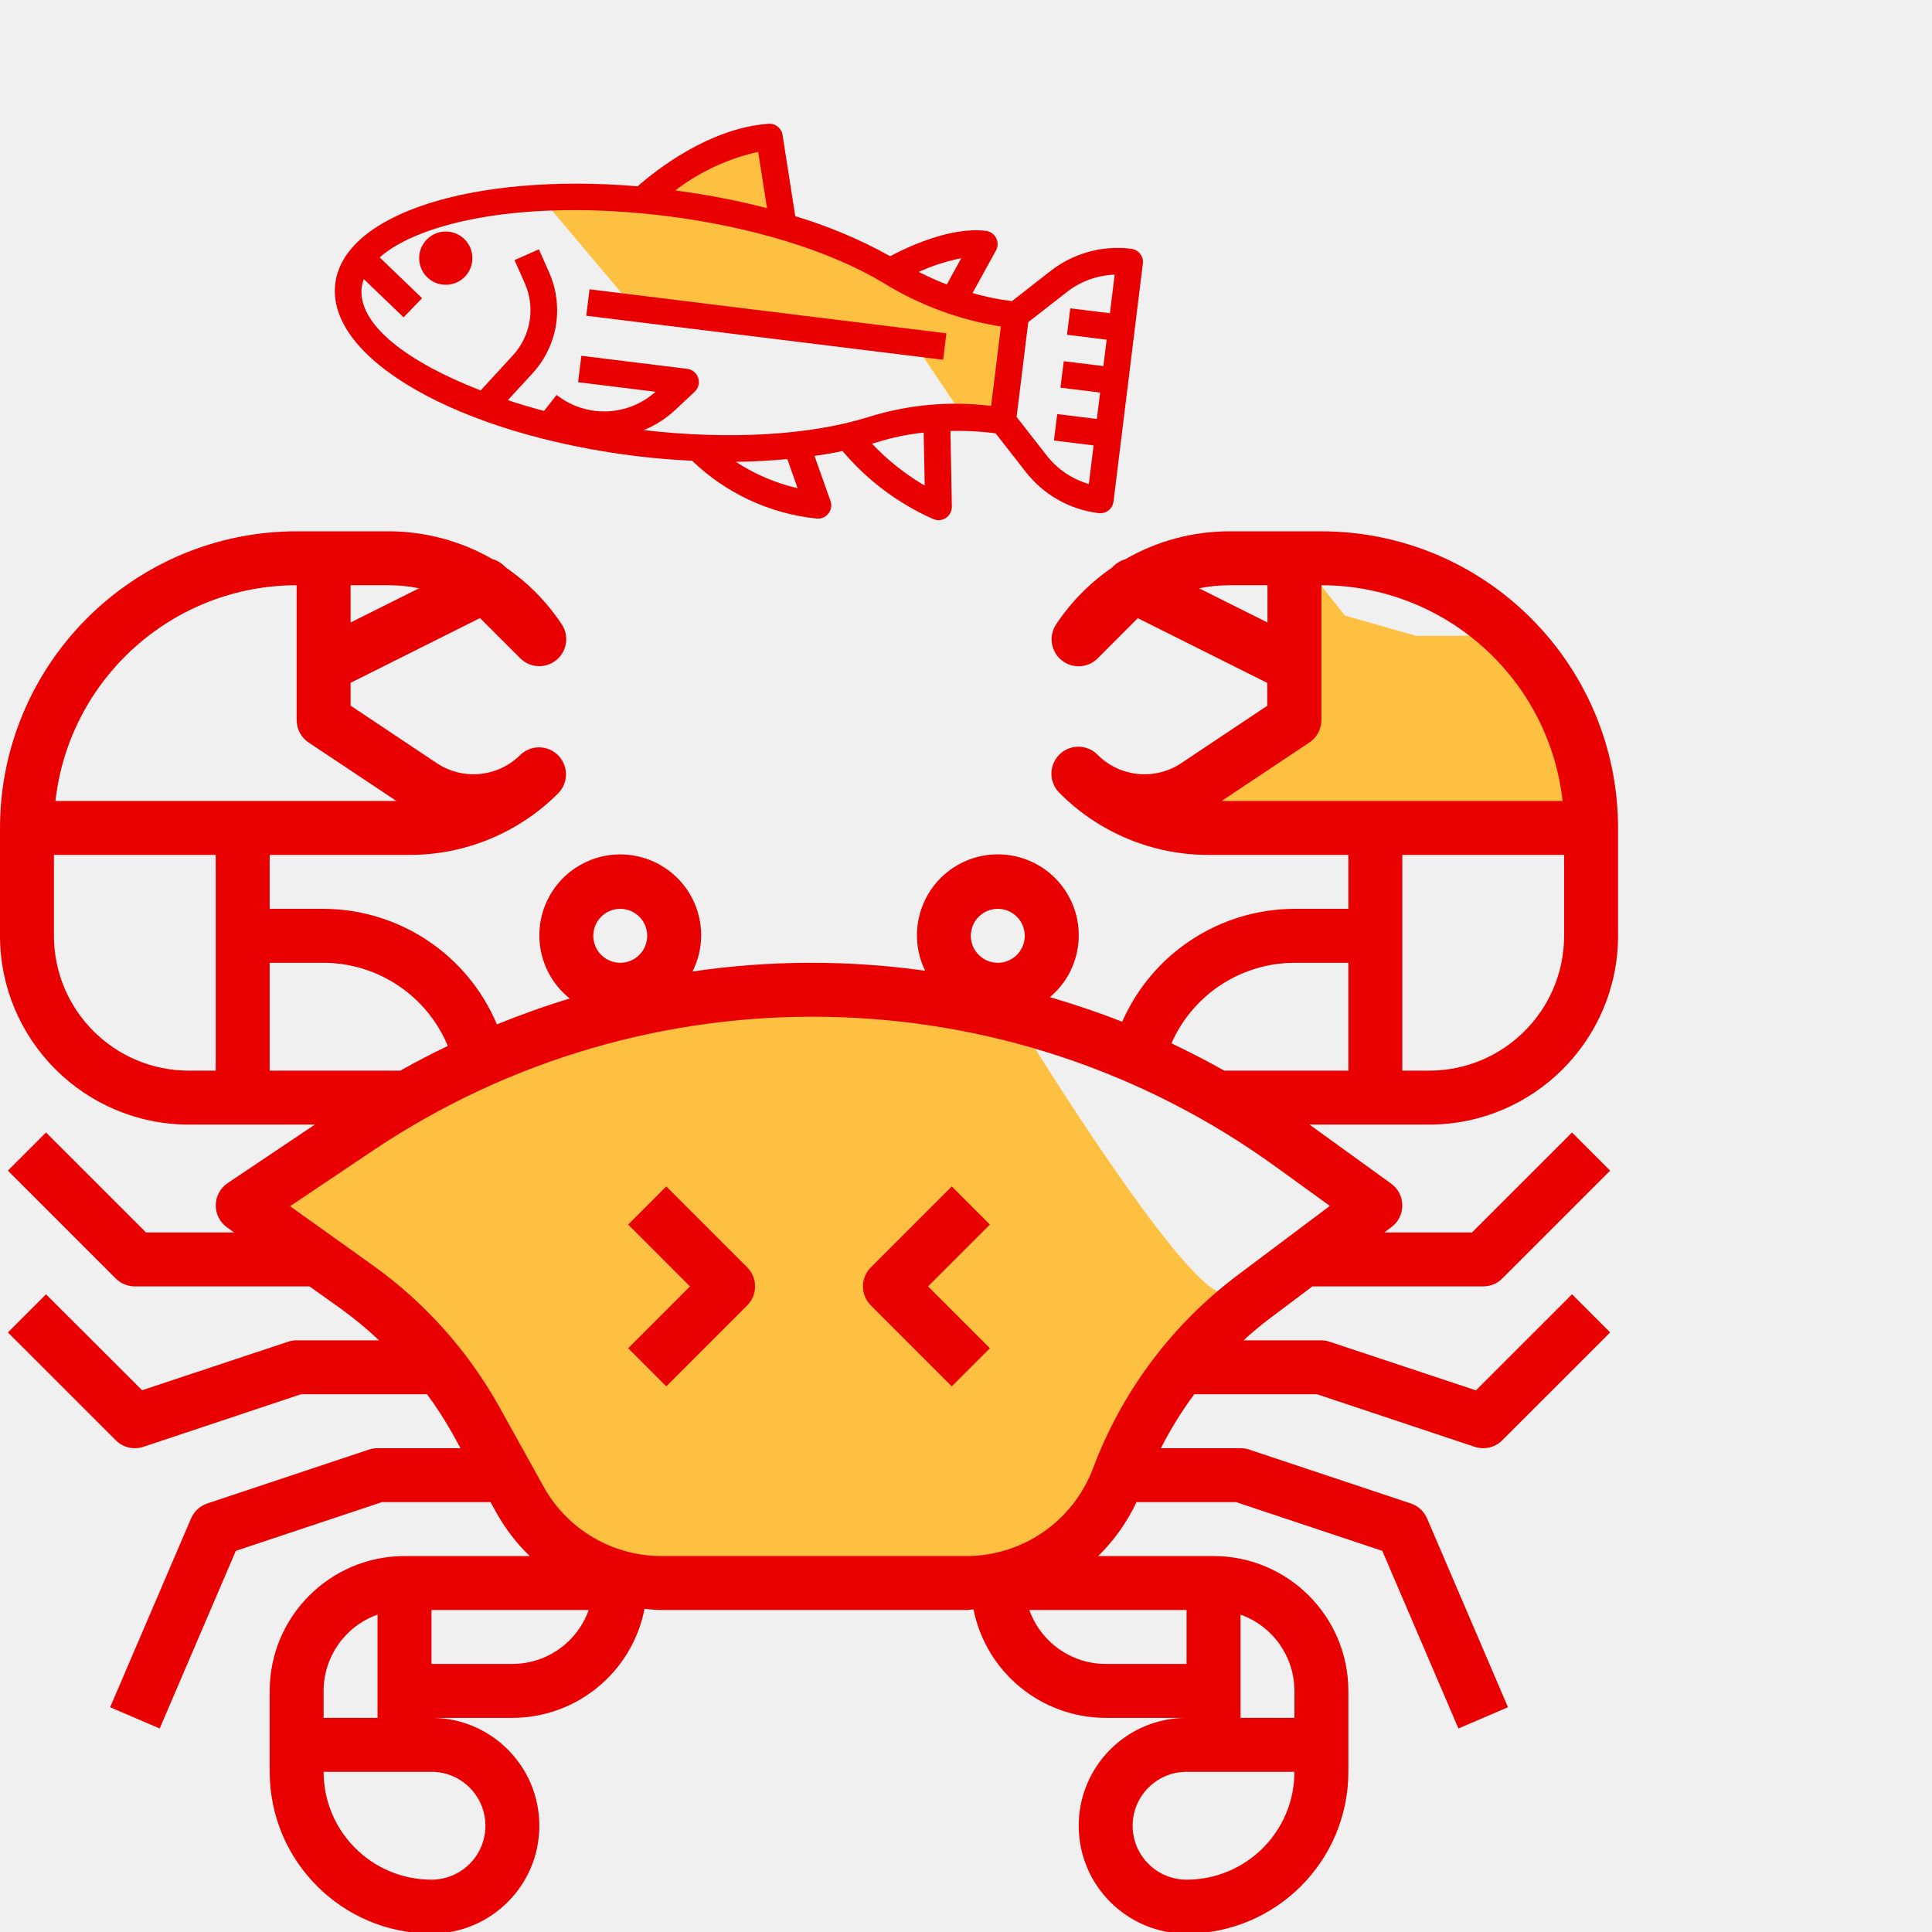
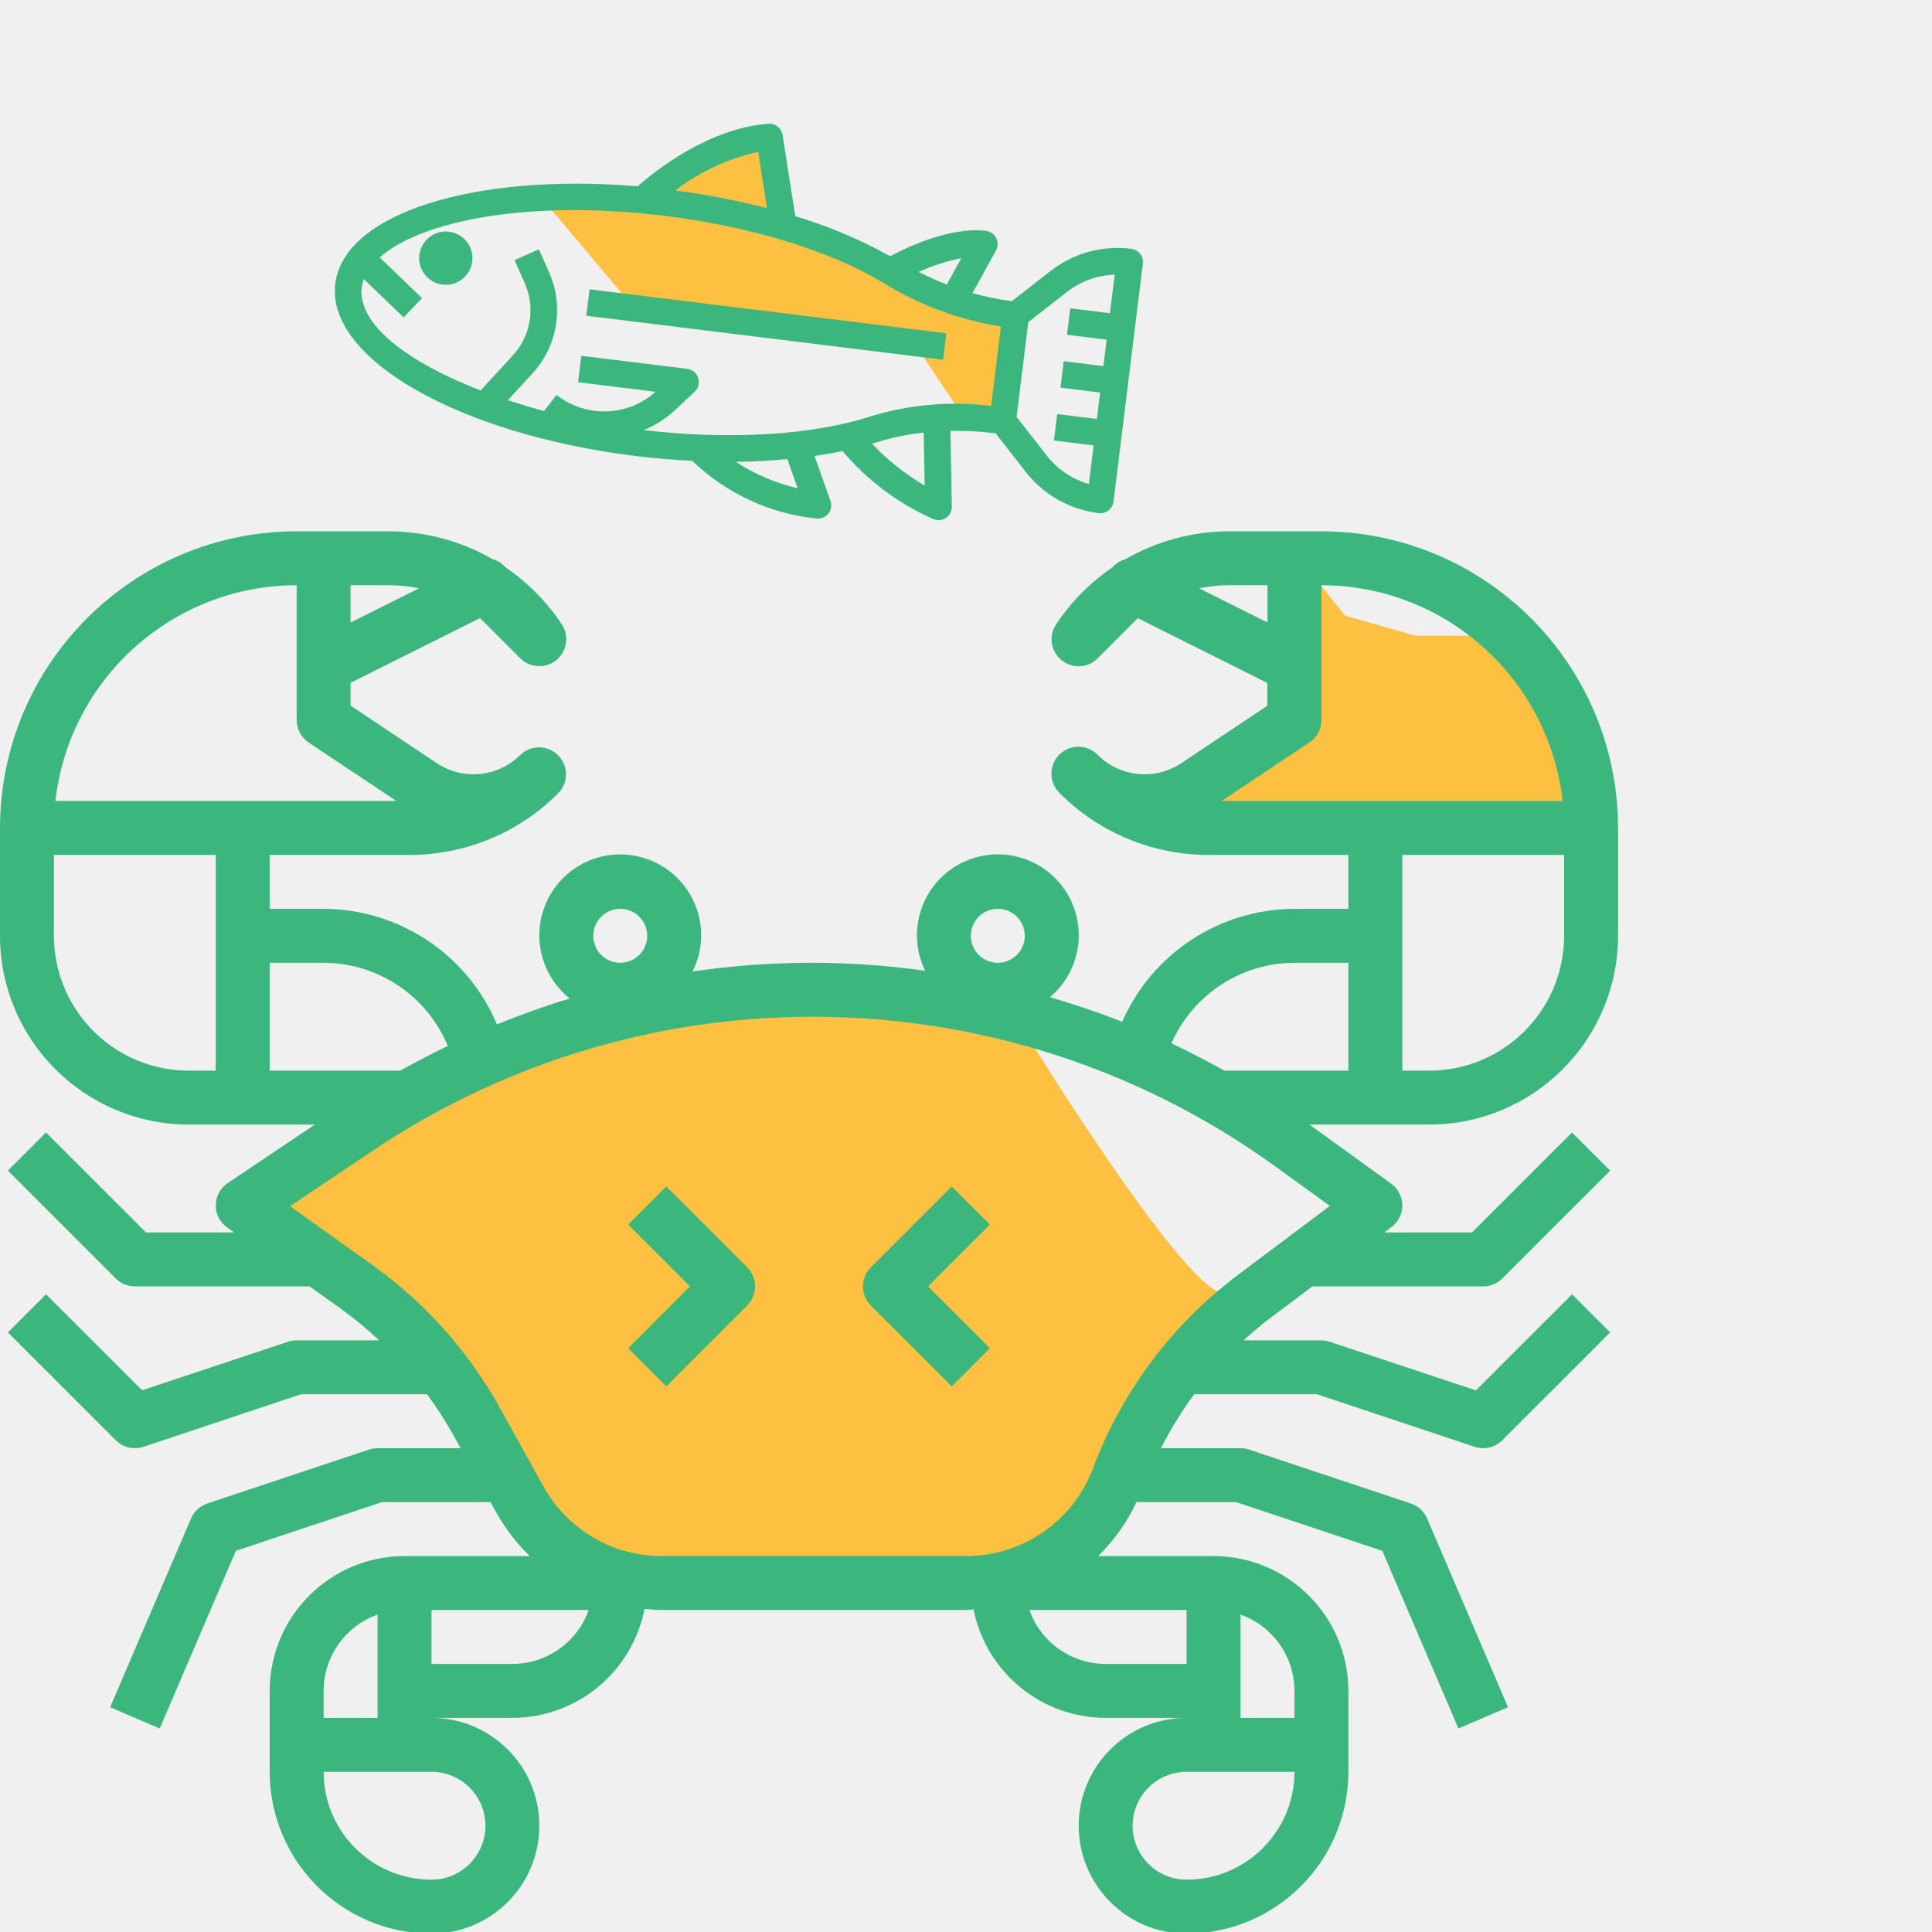
<svg xmlns="http://www.w3.org/2000/svg" width="80" height="80" viewBox="0 0 80 80" fill="none">
  <g clip-path="url(#clip0)">
    <path d="M28.475 41.821C23.115 41.821 14.517 47.125 10.887 49.777L12.144 51.452L14.238 52.708L16.75 55.64L19.262 58.152L21.356 62.34L24.706 64.852C27.079 65.131 31.909 65.69 32.244 65.69C32.579 65.69 37.688 65.131 40.2 64.852L44.806 63.596C45.225 62.758 46.23 61 46.9 60.665C47.57 60.33 47.737 58.85 47.737 58.152L50.669 55.64C51.227 54.942 52.009 53.546 50.669 53.546C49.329 53.546 44.248 45.729 41.875 41.821H38.106H28.475Z" fill="#FDC040" />
    <path d="M53.181 27.583C53.46 26.467 54.019 24.066 54.019 23.396L55.694 25.49L58.625 26.327H62.812L64.906 29.258V32.608V33.865H62.812H59.881H55.694H51.925L48.994 32.608L50.669 31.352L53.181 30.096V27.583Z" fill="#FDC040" />
-     <path d="M54.717 22H50.92C49.403 21.999 47.911 22.398 46.597 23.157C46.411 23.208 46.241 23.307 46.105 23.444L46.041 23.508C45.129 24.134 44.344 24.93 43.732 25.853C43.414 26.33 43.509 26.972 43.953 27.335C44.397 27.7 45.044 27.668 45.451 27.262L47.114 25.598L52.475 28.278V29.224L48.91 31.603C47.824 32.324 46.381 32.181 45.457 31.262C45.177 30.971 44.761 30.855 44.371 30.957C43.981 31.059 43.676 31.364 43.574 31.755C43.471 32.145 43.588 32.56 43.878 32.841C45.514 34.485 47.74 35.407 50.059 35.4H55.833V37.633H53.6C50.507 37.643 47.71 39.476 46.467 42.309C45.485 41.921 44.487 41.586 43.475 41.29C44.81 40.168 45.06 38.209 44.05 36.787C43.04 35.365 41.108 34.956 39.608 35.846C38.109 36.736 37.544 38.629 38.309 40.196C35.112 39.747 31.868 39.757 28.675 40.228C28.907 39.77 29.03 39.264 29.033 38.75C29.043 37.185 27.968 35.822 26.443 35.467C24.919 35.112 23.352 35.859 22.669 37.267C21.986 38.676 22.369 40.369 23.592 41.346C22.572 41.653 21.57 42.016 20.576 42.417C19.361 39.528 16.535 37.644 13.4 37.633H11.167V35.4H16.941C19.261 35.407 21.487 34.484 23.123 32.84C23.546 32.401 23.54 31.705 23.109 31.274C22.678 30.843 21.982 30.837 21.544 31.261C20.62 32.18 19.176 32.324 18.09 31.603L14.517 29.219V28.274L19.876 25.593L21.541 27.257C21.947 27.663 22.594 27.695 23.038 27.331C23.482 26.967 23.578 26.326 23.259 25.848C22.647 24.926 21.863 24.13 20.95 23.503L20.886 23.439C20.75 23.303 20.58 23.203 20.394 23.153C19.081 22.397 17.594 22 16.08 22H12.283C5.503 22.008 0.008 27.503 0 34.283V38.75C0.005 43.065 3.502 46.562 7.817 46.567H13.038L9.428 48.989C9.124 49.193 8.939 49.533 8.934 49.9C8.928 50.266 9.103 50.611 9.401 50.825L9.693 51.033H6.046L1.906 46.894L0.327 48.473L4.794 52.94C5.003 53.149 5.287 53.267 5.583 53.267H12.818L14.143 54.213C14.688 54.607 15.207 55.037 15.696 55.5H12.283C12.163 55.5 12.044 55.519 11.931 55.557L5.885 57.567L1.906 53.594L0.327 55.173L4.794 59.639C5.003 59.849 5.287 59.967 5.583 59.967C5.703 59.967 5.822 59.947 5.936 59.91L12.464 57.733H17.683C18.064 58.249 18.412 58.788 18.727 59.346L19.071 59.967H15.633C15.513 59.967 15.395 59.986 15.281 60.023L8.581 62.257C8.279 62.359 8.035 62.584 7.91 62.877L4.56 70.693L6.613 71.573L9.765 64.218L15.814 62.2H20.311L20.56 62.647C20.929 63.306 21.392 63.908 21.935 64.433H16.75C13.668 64.437 11.171 66.934 11.167 70.017V73.367C11.171 77.066 14.168 80.063 17.867 80.067C20.333 80.067 22.333 78.067 22.333 75.6C22.333 73.133 20.333 71.133 17.867 71.133H21.217C23.885 71.129 26.177 69.239 26.688 66.62C26.921 66.64 27.153 66.667 27.388 66.667H40.023C40.121 66.667 40.215 66.648 40.311 66.644C40.835 69.252 43.124 71.129 45.783 71.133H49.133C46.667 71.133 44.667 73.133 44.667 75.6C44.667 78.067 46.667 80.067 49.133 80.067C52.832 80.063 55.83 77.066 55.833 73.367V70.017C55.83 66.934 53.332 64.437 50.25 64.433H45.473C46.131 63.789 46.668 63.033 47.061 62.2H51.186L57.238 64.218L60.391 71.573L62.443 70.693L59.093 62.877C58.968 62.584 58.724 62.359 58.423 62.257L51.723 60.023C51.608 59.985 51.488 59.966 51.367 59.967H48.071C48.468 59.185 48.929 58.437 49.452 57.733H54.536L61.064 59.91C61.178 59.947 61.297 59.967 61.417 59.967C61.713 59.967 61.997 59.849 62.206 59.639L66.673 55.173L65.094 53.594L61.115 57.572L55.069 55.563C54.956 55.523 54.837 55.502 54.717 55.5H51.492C51.849 55.176 52.217 54.863 52.608 54.571L54.344 53.267H61.417C61.713 53.267 61.997 53.149 62.206 52.94L66.673 48.473L65.094 46.894L60.954 51.033H57.322L57.62 50.81C57.904 50.597 58.071 50.262 58.067 49.906C58.064 49.551 57.892 49.219 57.604 49.011L54.222 46.567H59.183C63.498 46.562 66.995 43.065 67 38.75V34.283C66.992 27.503 61.497 22.008 54.717 22ZM14.517 24.233H16.08C16.508 24.233 16.935 24.276 17.354 24.36L14.517 25.776V24.233ZM13.4 70.017C13.402 68.597 14.296 67.332 15.633 66.858V71.133H13.4V70.017ZM20.1 75.6C20.1 76.833 19.1 77.833 17.867 77.833C15.4 77.833 13.4 75.833 13.4 73.367H17.867C19.1 73.367 20.1 74.367 20.1 75.6ZM41.317 37.633C41.933 37.633 42.433 38.133 42.433 38.75C42.433 39.367 41.933 39.867 41.317 39.867C40.7 39.867 40.2 39.367 40.2 38.75C40.2 38.133 40.7 37.633 41.317 37.633ZM25.683 37.633C26.3 37.633 26.8 38.133 26.8 38.75C26.8 39.367 26.3 39.867 25.683 39.867C25.067 39.867 24.567 39.367 24.567 38.75C24.567 38.133 25.067 37.633 25.683 37.633ZM8.933 38.75V44.333H7.817C4.734 44.33 2.237 41.832 2.233 38.75V35.4H8.933V38.75ZM2.295 33.167C2.87 28.083 7.167 24.239 12.283 24.233V29.817C12.283 30.19 12.47 30.539 12.78 30.746L16.415 33.167H2.295ZM11.167 44.333V39.867H13.4C15.651 39.873 17.679 41.23 18.542 43.309C17.877 43.629 17.221 43.97 16.576 44.333H11.167ZM21.217 68.9H17.867V66.667H24.376C23.901 68.004 22.636 68.898 21.217 68.9ZM51.367 70.017V66.858C52.704 67.332 53.598 68.597 53.6 70.017V71.133H51.367V70.017ZM53.6 73.367C53.6 75.833 51.6 77.833 49.133 77.833C47.9 77.833 46.9 76.833 46.9 75.6C46.9 74.367 47.9 73.367 49.133 73.367H53.6ZM49.133 66.667V68.9H45.783C44.364 68.898 43.099 68.004 42.624 66.667H49.133ZM55.066 49.934L51.27 52.784C48.539 54.83 46.452 57.616 45.255 60.811C44.432 62.987 42.35 64.428 40.023 64.433H27.392C25.364 64.433 23.496 63.334 22.512 61.562L20.678 58.261C19.387 55.943 17.598 53.94 15.44 52.396L12.011 49.946L15.441 47.644C26.804 40.019 41.714 40.28 52.804 48.297L55.066 49.934ZM55.833 44.333H50.697C49.977 43.93 49.248 43.554 48.507 43.202C49.396 41.181 51.392 39.874 53.6 39.867H55.833V44.333ZM49.651 24.36C50.071 24.276 50.498 24.233 50.926 24.233H52.483V25.776L49.651 24.36ZM64.767 38.75C64.763 41.832 62.266 44.33 59.183 44.333H58.067V35.4H64.767V38.75ZM56.95 33.167H50.585L54.216 30.746C54.528 30.539 54.716 30.191 54.717 29.817V24.233C59.833 24.239 64.13 28.083 64.705 33.167H56.95Z" fill="#e90101" />
-     <path d="M27.59 49.127L26.011 50.706L28.571 53.267L26.011 55.827L27.59 57.406L30.939 54.056C31.375 53.62 31.375 52.913 30.939 52.477L27.59 49.127Z" fill="#e90101" />
-     <path d="M39.411 49.127L36.061 52.477C35.625 52.913 35.625 53.62 36.061 54.056L39.411 57.406L40.99 55.827L38.429 53.267L40.99 50.706L39.411 49.127Z" fill="#e90101" />
+     <path d="M54.717 22H50.92C49.403 21.999 47.911 22.398 46.597 23.157C46.411 23.208 46.241 23.307 46.105 23.444L46.041 23.508C45.129 24.134 44.344 24.93 43.732 25.853C43.414 26.33 43.509 26.972 43.953 27.335C44.397 27.7 45.044 27.668 45.451 27.262L47.114 25.598L52.475 28.278V29.224L48.91 31.603C47.824 32.324 46.381 32.181 45.457 31.262C45.177 30.971 44.761 30.855 44.371 30.957C43.981 31.059 43.676 31.364 43.574 31.755C43.471 32.145 43.588 32.56 43.878 32.841C45.514 34.485 47.74 35.407 50.059 35.4H55.833V37.633H53.6C50.507 37.643 47.71 39.476 46.467 42.309C45.485 41.921 44.487 41.586 43.475 41.29C44.81 40.168 45.06 38.209 44.05 36.787C43.04 35.365 41.108 34.956 39.608 35.846C38.109 36.736 37.544 38.629 38.309 40.196C35.112 39.747 31.868 39.757 28.675 40.228C28.907 39.77 29.03 39.264 29.033 38.75C29.043 37.185 27.968 35.822 26.443 35.467C24.919 35.112 23.352 35.859 22.669 37.267C21.986 38.676 22.369 40.369 23.592 41.346C22.572 41.653 21.57 42.016 20.576 42.417C19.361 39.528 16.535 37.644 13.4 37.633H11.167V35.4H16.941C19.261 35.407 21.487 34.484 23.123 32.84C23.546 32.401 23.54 31.705 23.109 31.274C22.678 30.843 21.982 30.837 21.544 31.261C20.62 32.18 19.176 32.324 18.09 31.603L14.517 29.219V28.274L19.876 25.593L21.541 27.257C21.947 27.663 22.594 27.695 23.038 27.331C23.482 26.967 23.578 26.326 23.259 25.848C22.647 24.926 21.863 24.13 20.95 23.503L20.886 23.439C20.75 23.303 20.58 23.203 20.394 23.153C19.081 22.397 17.594 22 16.08 22H12.283C5.503 22.008 0.008 27.503 0 34.283V38.75C0.005 43.065 3.502 46.562 7.817 46.567H13.038L9.428 48.989C9.124 49.193 8.939 49.533 8.934 49.9C8.928 50.266 9.103 50.611 9.401 50.825L9.693 51.033H6.046L1.906 46.894L0.327 48.473L4.794 52.94C5.003 53.149 5.287 53.267 5.583 53.267H12.818L14.143 54.213C14.688 54.607 15.207 55.037 15.696 55.5H12.283C12.163 55.5 12.044 55.519 11.931 55.557L5.885 57.567L1.906 53.594L0.327 55.173L4.794 59.639C5.003 59.849 5.287 59.967 5.583 59.967C5.703 59.967 5.822 59.947 5.936 59.91L12.464 57.733H17.683C18.064 58.249 18.412 58.788 18.727 59.346L19.071 59.967H15.633C15.513 59.967 15.395 59.986 15.281 60.023L8.581 62.257C8.279 62.359 8.035 62.584 7.91 62.877L4.56 70.693L6.613 71.573L9.765 64.218L15.814 62.2H20.311L20.56 62.647C20.929 63.306 21.392 63.908 21.935 64.433H16.75C13.668 64.437 11.171 66.934 11.167 70.017V73.367C11.171 77.066 14.168 80.063 17.867 80.067C20.333 80.067 22.333 78.067 22.333 75.6C22.333 73.133 20.333 71.133 17.867 71.133H21.217C23.885 71.129 26.177 69.239 26.688 66.62C26.921 66.64 27.153 66.667 27.388 66.667H40.023C40.121 66.667 40.215 66.648 40.311 66.644C40.835 69.252 43.124 71.129 45.783 71.133H49.133C46.667 71.133 44.667 73.133 44.667 75.6C44.667 78.067 46.667 80.067 49.133 80.067C52.832 80.063 55.83 77.066 55.833 73.367V70.017C55.83 66.934 53.332 64.437 50.25 64.433H45.473C46.131 63.789 46.668 63.033 47.061 62.2H51.186L57.238 64.218L60.391 71.573L62.443 70.693L59.093 62.877C58.968 62.584 58.724 62.359 58.423 62.257L51.723 60.023C51.608 59.985 51.488 59.966 51.367 59.967H48.071C48.468 59.185 48.929 58.437 49.452 57.733H54.536L61.064 59.91C61.178 59.947 61.297 59.967 61.417 59.967C61.713 59.967 61.997 59.849 62.206 59.639L66.673 55.173L65.094 53.594L61.115 57.572L55.069 55.563C54.956 55.523 54.837 55.502 54.717 55.5H51.492C51.849 55.176 52.217 54.863 52.608 54.571L54.344 53.267H61.417C61.713 53.267 61.997 53.149 62.206 52.94L66.673 48.473L65.094 46.894L60.954 51.033H57.322L57.62 50.81C57.904 50.597 58.071 50.262 58.067 49.906C58.064 49.551 57.892 49.219 57.604 49.011L54.222 46.567H59.183C63.498 46.562 66.995 43.065 67 38.75V34.283C66.992 27.503 61.497 22.008 54.717 22ZM14.517 24.233H16.08C16.508 24.233 16.935 24.276 17.354 24.36L14.517 25.776V24.233ZM13.4 70.017C13.402 68.597 14.296 67.332 15.633 66.858V71.133H13.4V70.017ZM20.1 75.6C20.1 76.833 19.1 77.833 17.867 77.833C15.4 77.833 13.4 75.833 13.4 73.367H17.867C19.1 73.367 20.1 74.367 20.1 75.6ZM41.317 37.633C41.933 37.633 42.433 38.133 42.433 38.75C42.433 39.367 41.933 39.867 41.317 39.867C40.7 39.867 40.2 39.367 40.2 38.75C40.2 38.133 40.7 37.633 41.317 37.633ZM25.683 37.633C26.3 37.633 26.8 38.133 26.8 38.75C26.8 39.367 26.3 39.867 25.683 39.867C25.067 39.867 24.567 39.367 24.567 38.75C24.567 38.133 25.067 37.633 25.683 37.633ZM8.933 38.75V44.333H7.817C4.734 44.33 2.237 41.832 2.233 38.75V35.4H8.933V38.75ZM2.295 33.167C2.87 28.083 7.167 24.239 12.283 24.233V29.817C12.283 30.19 12.47 30.539 12.78 30.746L16.415 33.167H2.295ZM11.167 44.333V39.867H13.4C15.651 39.873 17.679 41.23 18.542 43.309C17.877 43.629 17.221 43.97 16.576 44.333H11.167ZM21.217 68.9H17.867V66.667H24.376C23.901 68.004 22.636 68.898 21.217 68.9ZM51.367 70.017V66.858C52.704 67.332 53.598 68.597 53.6 70.017V71.133H51.367V70.017ZM53.6 73.367C53.6 75.833 51.6 77.833 49.133 77.833C47.9 77.833 46.9 76.833 46.9 75.6C46.9 74.367 47.9 73.367 49.133 73.367H53.6ZM49.133 66.667V68.9H45.783C44.364 68.898 43.099 68.004 42.624 66.667H49.133ZM55.066 49.934L51.27 52.784C48.539 54.83 46.452 57.616 45.255 60.811C44.432 62.987 42.35 64.428 40.023 64.433H27.392C25.364 64.433 23.496 63.334 22.512 61.562L20.678 58.261C19.387 55.943 17.598 53.94 15.44 52.396L12.011 49.946L15.441 47.644C26.804 40.019 41.714 40.28 52.804 48.297L55.066 49.934ZM55.833 44.333H50.697C49.977 43.93 49.248 43.554 48.507 43.202C49.396 41.181 51.392 39.874 53.6 39.867H55.833V44.333ZM49.651 24.36C50.071 24.276 50.498 24.233 50.926 24.233H52.483V25.776L49.651 24.36ZM64.767 38.75C64.763 41.832 62.266 44.33 59.183 44.333H58.067V35.4H64.767V38.75ZM56.95 33.167H50.585L54.216 30.746C54.528 30.539 54.716 30.191 54.717 29.817V24.233C59.833 24.239 64.13 28.083 64.705 33.167H56.95Z" fill="#3BB77E" />
+     <path d="M27.59 49.127L26.011 50.706L28.571 53.267L26.011 55.827L27.59 57.406L30.939 54.056C31.375 53.62 31.375 52.913 30.939 52.477L27.59 49.127Z" fill="#3BB77E" />
+     <path d="M39.411 49.127L36.061 52.477C35.625 52.913 35.625 53.62 36.061 54.056L39.411 57.406L40.99 55.827L38.429 53.267L40.99 50.706L39.411 49.127Z" fill="#3BB77E" />
    <path d="M26.218 12.706L22.269 8.014L24.654 8.27L26.59 8.385L27.91 7.321L29.821 5.949L31.449 5.474L32.065 6.654L32.09 8.141L32.706 9.321L36.155 10.898L38.707 12.192L40.502 12.756L41.848 13.179L42.156 13.769L41.733 15.116L41.31 16.462L41.028 17.359L39.682 16.936L38.002 14.436L26.218 12.706Z" fill="#FDC040" />
-     <path d="M46.843 10.301C45.647 10.15 44.44 10.485 43.491 11.229L41.901 12.47C41.349 12.4 40.804 12.289 40.27 12.136L41.241 10.373C41.329 10.212 41.332 10.018 41.248 9.855C41.165 9.691 41.005 9.581 40.823 9.559C39.359 9.378 37.546 10.242 36.86 10.609C35.614 9.916 34.297 9.361 32.931 8.952L32.404 5.589C32.359 5.304 32.102 5.101 31.813 5.125C29.346 5.309 27.145 7.062 26.403 7.714C19.635 7.148 14.242 8.836 13.883 11.746C13.502 14.841 18.972 17.976 26.338 18.885C27.121 18.981 27.895 19.041 28.661 19.08C30.06 20.426 31.867 21.267 33.798 21.471C33.988 21.496 34.177 21.42 34.297 21.271C34.417 21.122 34.452 20.921 34.388 20.741L33.728 18.881C34.129 18.823 34.515 18.756 34.888 18.677C35.915 19.895 37.207 20.861 38.664 21.502C38.836 21.568 39.029 21.544 39.179 21.439C39.329 21.333 39.417 21.16 39.414 20.977L39.356 17.845C39.921 17.831 40.488 17.856 41.05 17.921L41.226 17.943L42.467 19.533C43.206 20.485 44.296 21.103 45.493 21.247C45.796 21.285 46.071 21.07 46.108 20.767L47.323 10.916C47.361 10.614 47.146 10.339 46.843 10.301ZM39.803 10.693L39.205 11.78C38.816 11.629 38.428 11.455 38.041 11.26C38.604 11.002 39.196 10.812 39.803 10.693ZM31.395 6.289L31.76 8.62C30.51 8.297 29.241 8.052 27.961 7.886C28.976 7.11 30.148 6.565 31.395 6.289ZM30.469 19.124C31.204 19.116 31.914 19.074 32.601 19.01L33.028 20.216C32.118 20.005 31.252 19.635 30.469 19.124ZM36.105 18.37C36.182 18.347 36.267 18.328 36.342 18.304C36.963 18.112 37.602 17.981 38.248 17.912L38.29 20.107C37.483 19.634 36.747 19.05 36.105 18.37ZM41.04 16.809C39.35 16.599 37.635 16.75 36.008 17.253C33.59 18.025 30.191 18.223 26.66 17.809C27.142 17.61 27.585 17.325 27.966 16.97L28.763 16.223C28.92 16.076 28.978 15.851 28.911 15.647C28.844 15.443 28.664 15.297 28.45 15.272L24.072 14.732L23.937 15.827L27.145 16.222C25.992 17.256 24.263 17.31 23.047 16.352L22.527 17.017C22.016 16.88 21.516 16.731 21.03 16.57L22.053 15.457C23.092 14.325 23.361 12.685 22.738 11.28L22.314 10.324L21.306 10.771L21.73 11.728C22.175 12.731 21.983 13.903 21.241 14.711L19.903 16.167C16.925 15.015 14.784 13.45 14.978 11.881C14.995 11.771 15.024 11.662 15.065 11.558L16.712 13.141L17.477 12.347L15.721 10.658C17.409 9.168 21.818 8.233 27.564 8.942C31.096 9.377 34.38 10.387 36.573 11.71C38.062 12.629 39.718 13.245 41.446 13.521L41.04 16.809ZM45.959 12.97L44.317 12.768L44.182 13.862L45.824 14.065L45.689 15.159L44.047 14.957L43.912 16.052L45.554 16.254L45.419 17.349L43.777 17.146L43.642 18.241L45.284 18.443L45.086 20.042C44.392 19.841 43.779 19.425 43.336 18.854L42.095 17.264L42.579 13.339L44.169 12.098C44.738 11.652 45.433 11.398 46.156 11.372L45.959 12.97Z" fill="#e90101" />
-     <path d="M19.553 10.825C19.479 11.429 18.928 11.859 18.324 11.784C17.719 11.71 17.29 11.159 17.364 10.555C17.439 9.95 17.989 9.521 18.594 9.595C19.198 9.67 19.628 10.22 19.553 10.825Z" fill="#e90101" />
-     <path d="M24.411 11.98L39.188 13.802L39.053 14.897L24.276 13.074L24.411 11.98Z" fill="#e90101" />
+     <path d="M46.843 10.301C45.647 10.15 44.44 10.485 43.491 11.229L41.901 12.47C41.349 12.4 40.804 12.289 40.27 12.136L41.241 10.373C41.329 10.212 41.332 10.018 41.248 9.855C41.165 9.691 41.005 9.581 40.823 9.559C39.359 9.378 37.546 10.242 36.86 10.609C35.614 9.916 34.297 9.361 32.931 8.952L32.404 5.589C32.359 5.304 32.102 5.101 31.813 5.125C29.346 5.309 27.145 7.062 26.403 7.714C19.635 7.148 14.242 8.836 13.883 11.746C13.502 14.841 18.972 17.976 26.338 18.885C27.121 18.981 27.895 19.041 28.661 19.08C30.06 20.426 31.867 21.267 33.798 21.471C33.988 21.496 34.177 21.42 34.297 21.271C34.417 21.122 34.452 20.921 34.388 20.741L33.728 18.881C34.129 18.823 34.515 18.756 34.888 18.677C35.915 19.895 37.207 20.861 38.664 21.502C38.836 21.568 39.029 21.544 39.179 21.439C39.329 21.333 39.417 21.16 39.414 20.977L39.356 17.845C39.921 17.831 40.488 17.856 41.05 17.921L41.226 17.943L42.467 19.533C43.206 20.485 44.296 21.103 45.493 21.247C45.796 21.285 46.071 21.07 46.108 20.767L47.323 10.916C47.361 10.614 47.146 10.339 46.843 10.301ZM39.803 10.693L39.205 11.78C38.816 11.629 38.428 11.455 38.041 11.26C38.604 11.002 39.196 10.812 39.803 10.693ZM31.395 6.289L31.76 8.62C30.51 8.297 29.241 8.052 27.961 7.886C28.976 7.11 30.148 6.565 31.395 6.289ZM30.469 19.124C31.204 19.116 31.914 19.074 32.601 19.01L33.028 20.216C32.118 20.005 31.252 19.635 30.469 19.124ZM36.105 18.37C36.182 18.347 36.267 18.328 36.342 18.304C36.963 18.112 37.602 17.981 38.248 17.912L38.29 20.107C37.483 19.634 36.747 19.05 36.105 18.37ZM41.04 16.809C39.35 16.599 37.635 16.75 36.008 17.253C33.59 18.025 30.191 18.223 26.66 17.809C27.142 17.61 27.585 17.325 27.966 16.97L28.763 16.223C28.92 16.076 28.978 15.851 28.911 15.647C28.844 15.443 28.664 15.297 28.45 15.272L24.072 14.732L23.937 15.827L27.145 16.222C25.992 17.256 24.263 17.31 23.047 16.352L22.527 17.017C22.016 16.88 21.516 16.731 21.03 16.57L22.053 15.457C23.092 14.325 23.361 12.685 22.738 11.28L22.314 10.324L21.306 10.771L21.73 11.728C22.175 12.731 21.983 13.903 21.241 14.711L19.903 16.167C16.925 15.015 14.784 13.45 14.978 11.881C14.995 11.771 15.024 11.662 15.065 11.558L16.712 13.141L17.477 12.347L15.721 10.658C17.409 9.168 21.818 8.233 27.564 8.942C31.096 9.377 34.38 10.387 36.573 11.71C38.062 12.629 39.718 13.245 41.446 13.521L41.04 16.809ZM45.959 12.97L44.317 12.768L44.182 13.862L45.824 14.065L45.689 15.159L44.047 14.957L43.912 16.052L45.554 16.254L45.419 17.349L43.777 17.146L43.642 18.241L45.284 18.443L45.086 20.042C44.392 19.841 43.779 19.425 43.336 18.854L42.095 17.264L42.579 13.339L44.169 12.098C44.738 11.652 45.433 11.398 46.156 11.372L45.959 12.97Z" fill="#3BB77E" />
+     <path d="M19.553 10.825C19.479 11.429 18.928 11.859 18.324 11.784C17.719 11.71 17.29 11.159 17.364 10.555C17.439 9.95 17.989 9.521 18.594 9.595C19.198 9.67 19.628 10.22 19.553 10.825Z" fill="#3BB77E" />
+     <path d="M24.411 11.98L39.188 13.802L39.053 14.897L24.276 13.074L24.411 11.98Z" fill="#3BB77E" />
  </g>
  <defs>
    <clipPath id="clip0">
      <rect width="80" height="80" fill="white" />
    </clipPath>
  </defs>
</svg>
